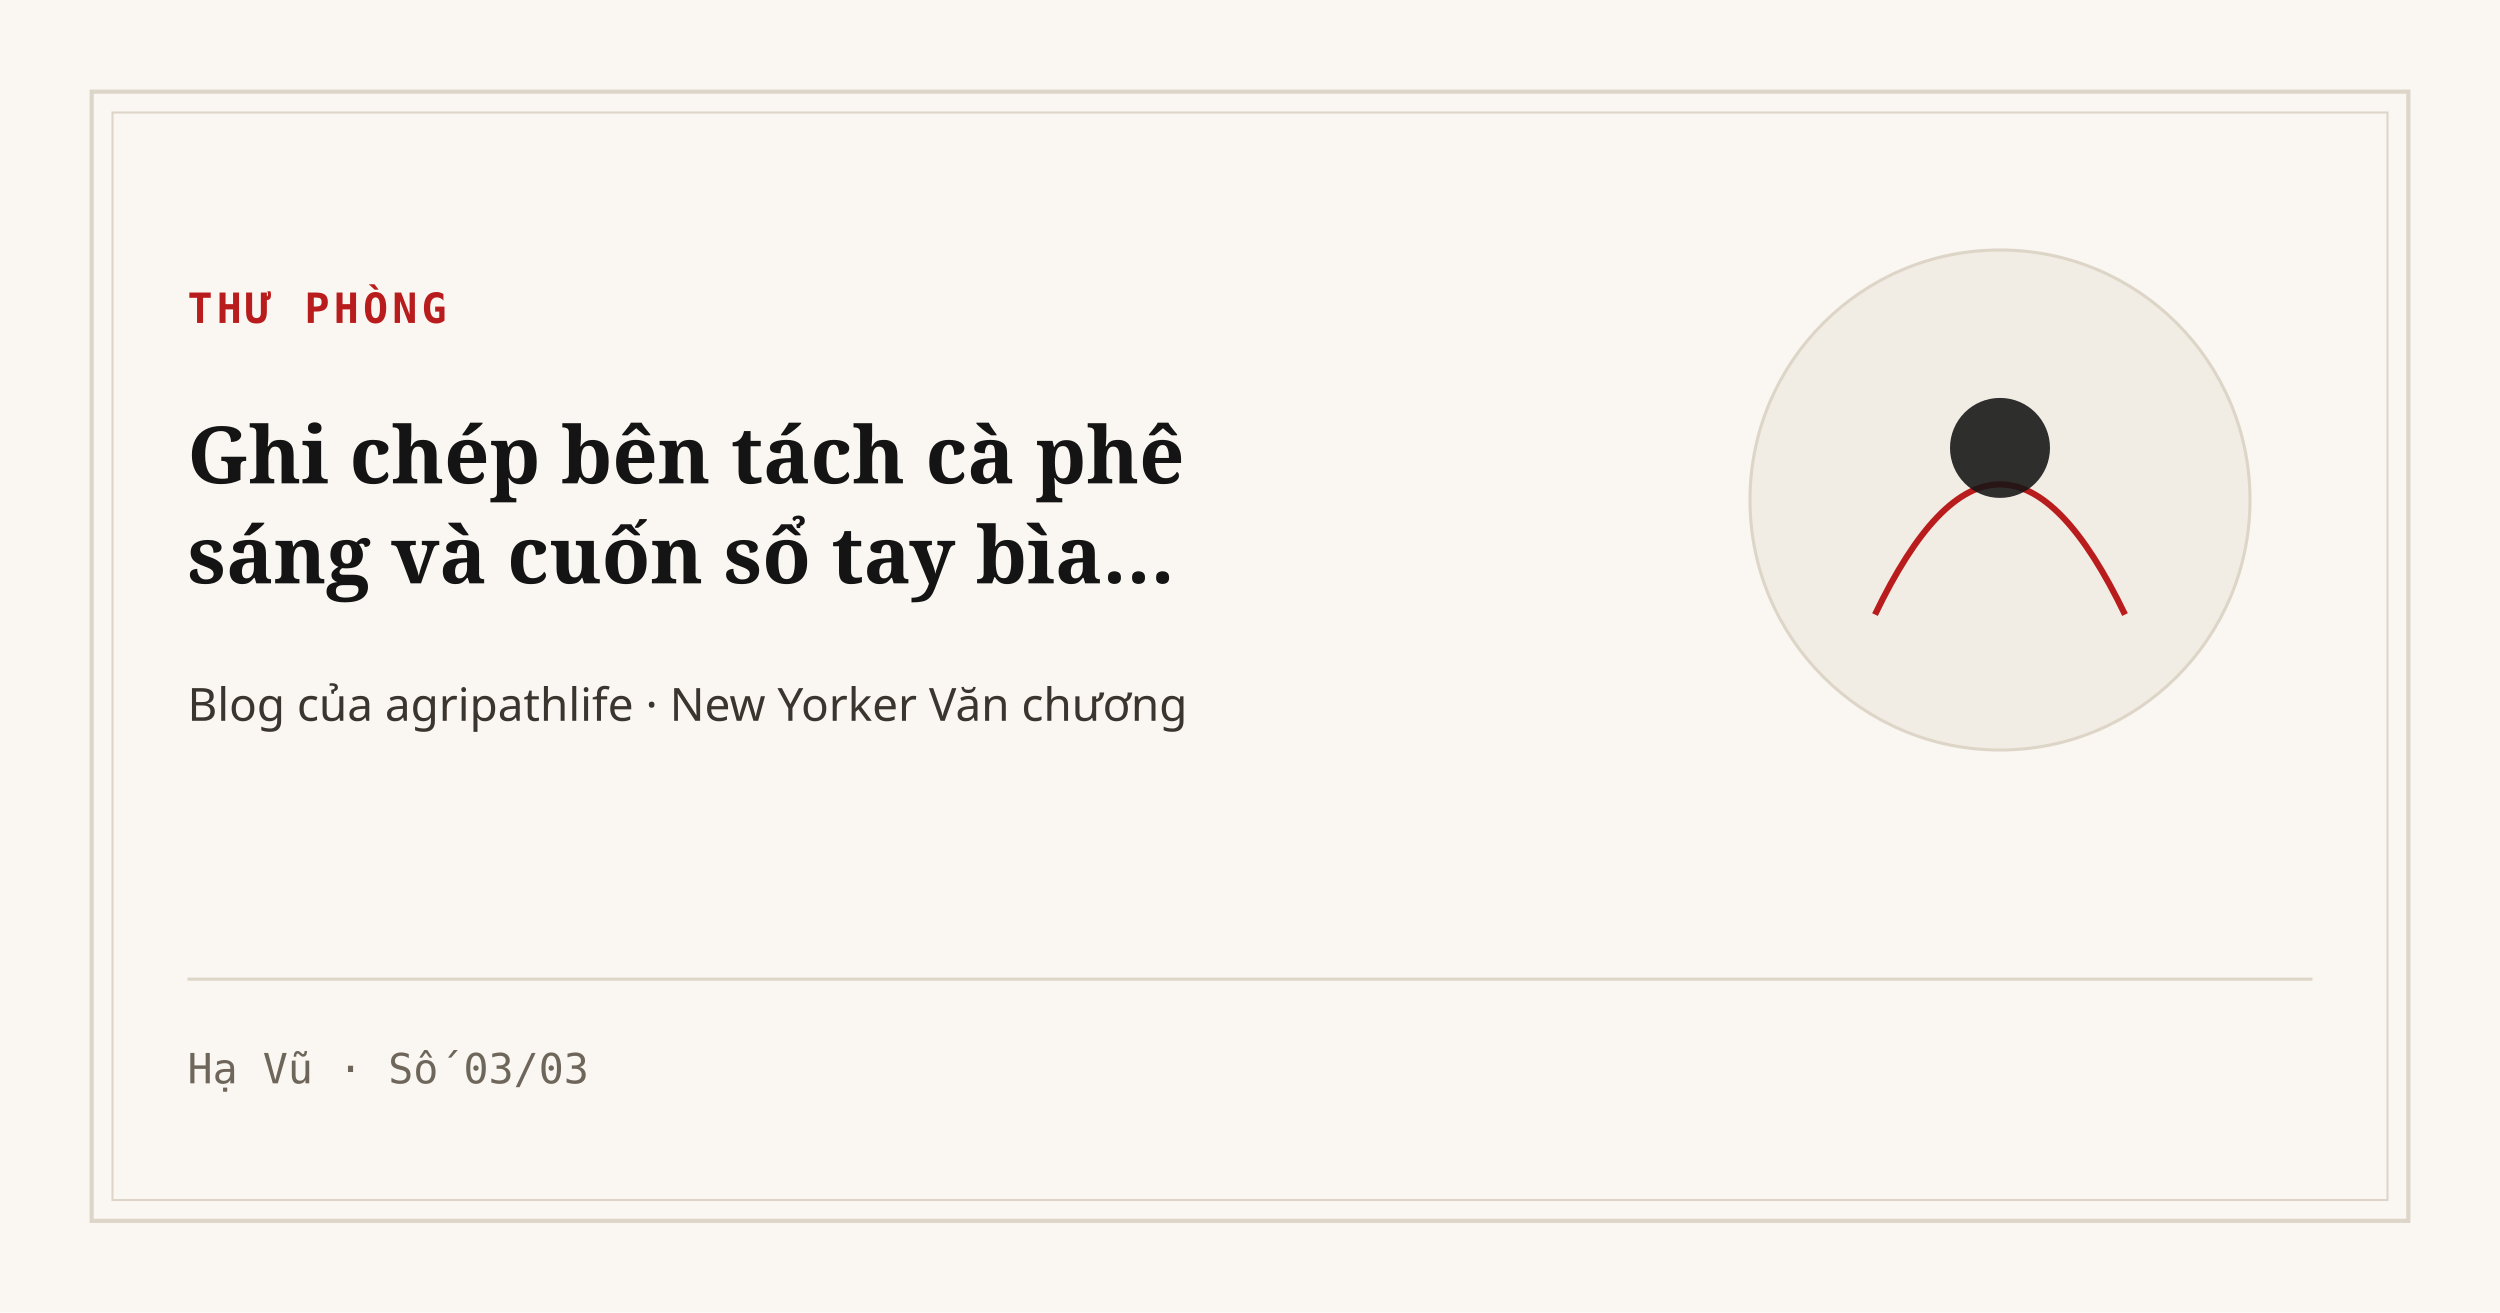
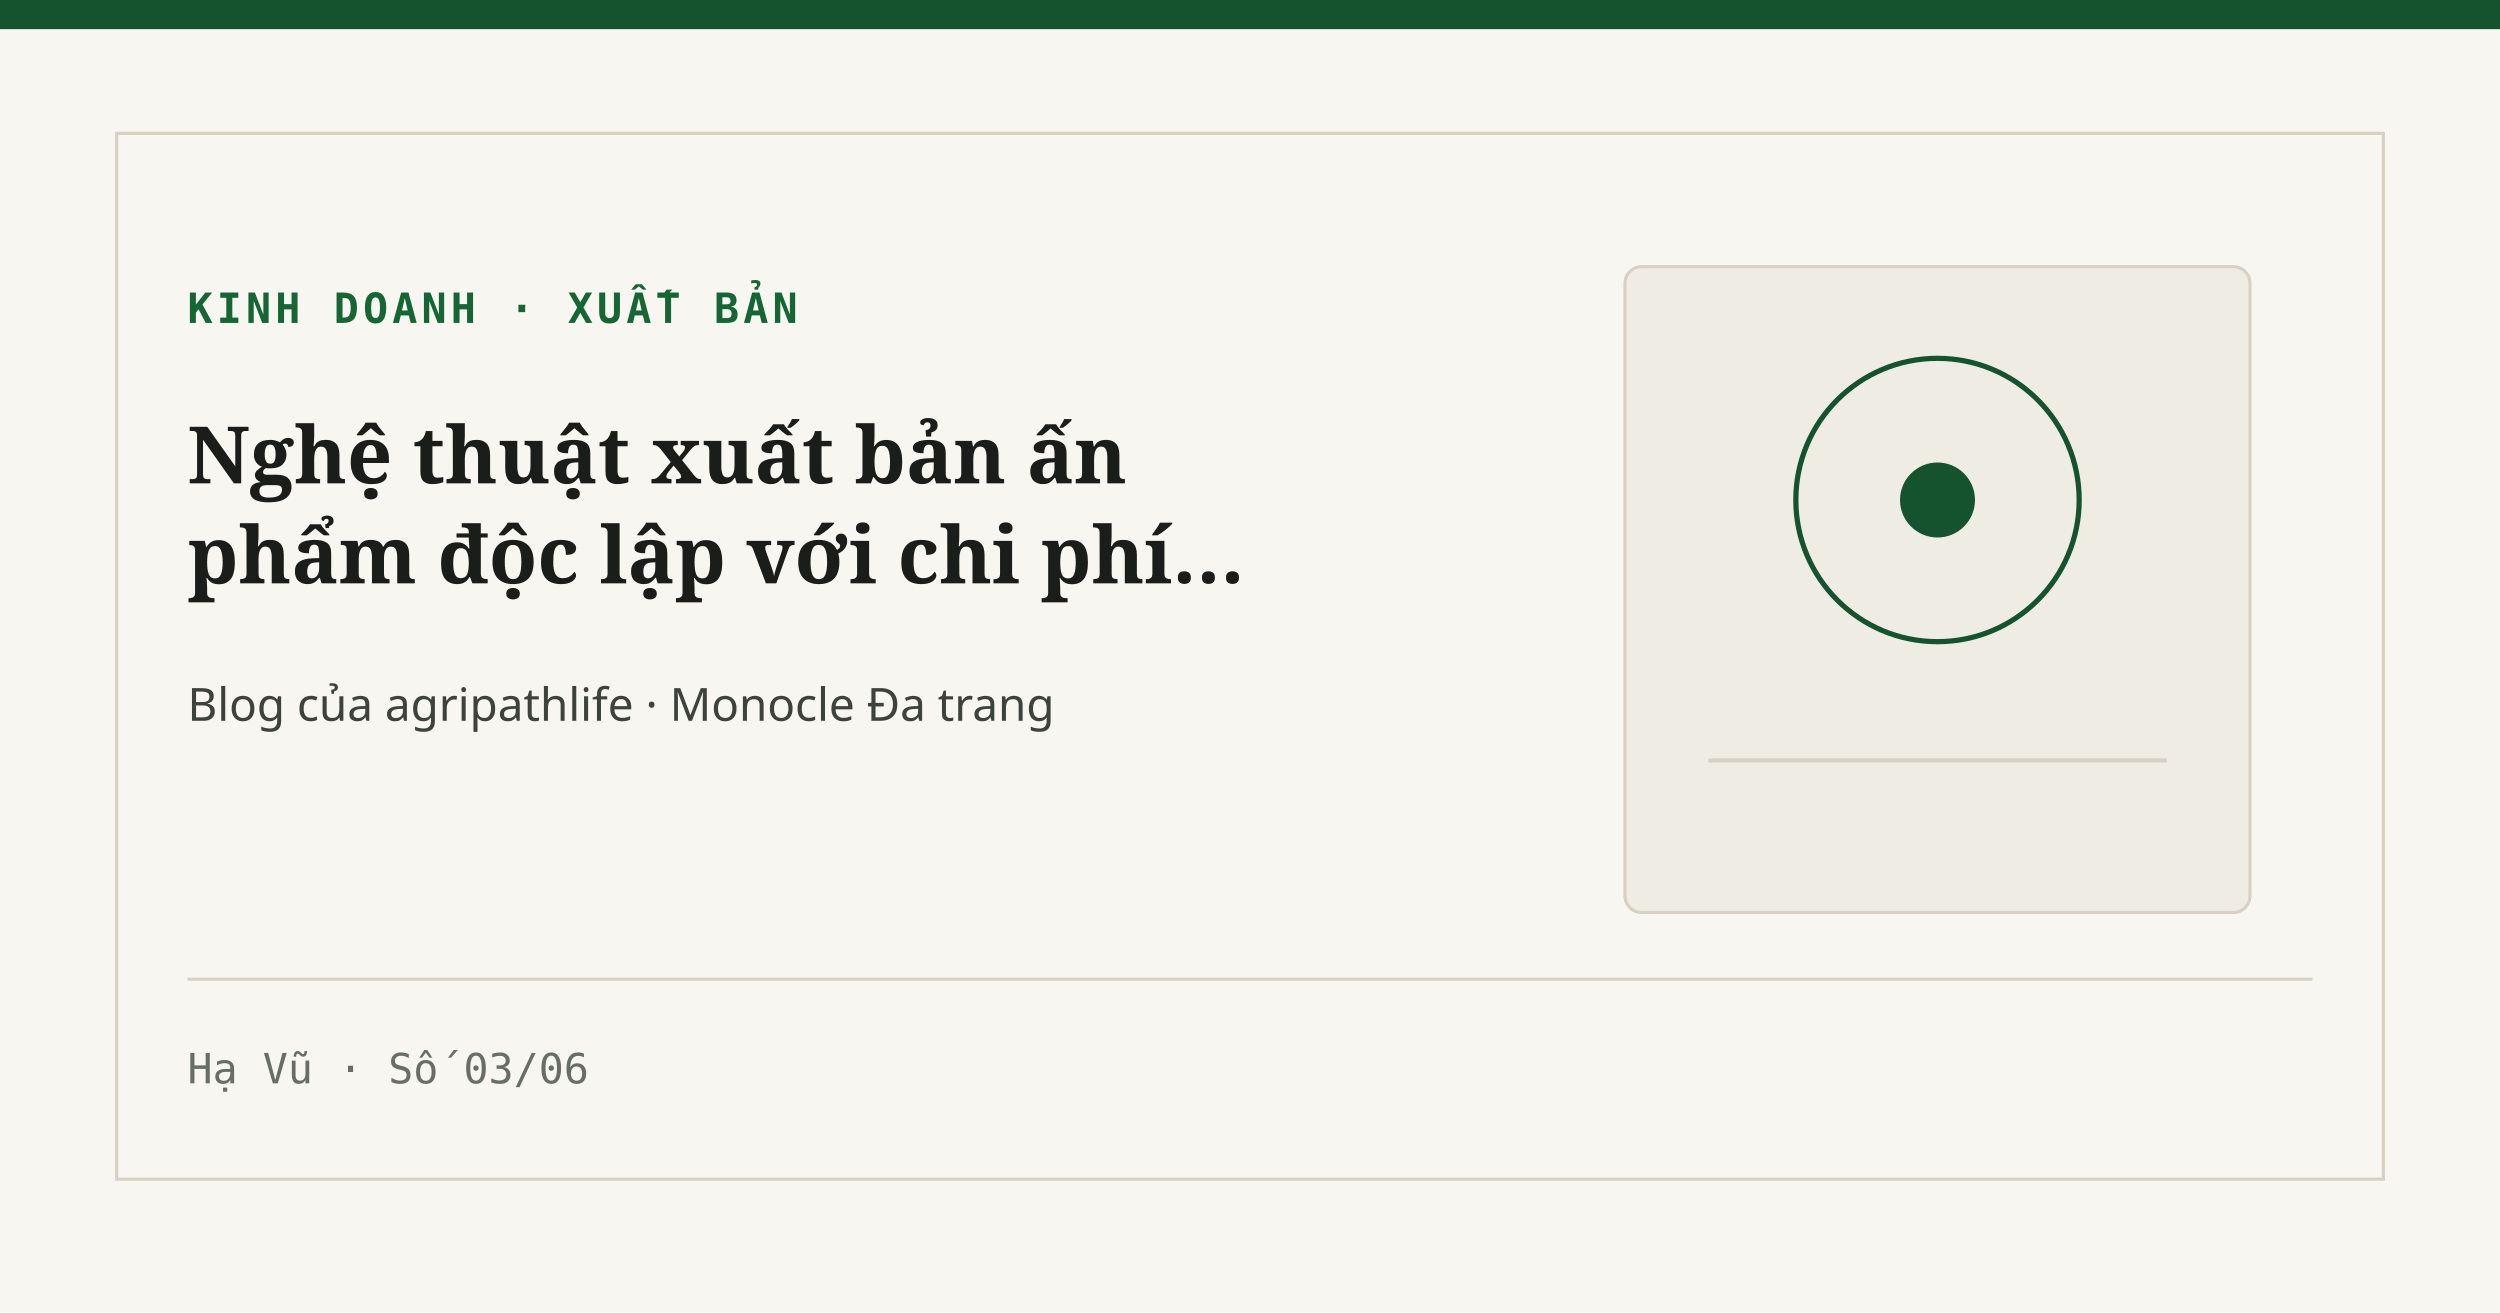
<svg xmlns="http://www.w3.org/2000/svg" width="1200" height="630" viewBox="0 0 1200 630" fill="none">
-   <rect width="1200" height="630" fill="#FAF7F2" />
-   <rect x="44" y="44" width="1112" height="542" fill="none" stroke="#DDD5C7" stroke-width="2" />
-   <rect x="54" y="54" width="1092" height="522" fill="none" stroke="#DDD5C7" stroke-width="1" />
-   <circle cx="960" cy="240" r="120" fill="#F2EDE4" stroke="#DDD5C7" stroke-width="1.5" />
-   <path d="M900 295 Q960 170 1020 295" fill="none" stroke="#B91C1C" stroke-width="3" />
-   <circle cx="960" cy="215" r="24" fill="#141414" opacity="0.88" />
-   <text x="90" y="155" font-family="monospace" font-size="20" font-weight="700" letter-spacing="2" fill="#B91C1C">THƯ PHÒNG</text>
-   <text x="90" y="232" font-family="Georgia, serif" font-weight="700" font-size="38" fill="#141414">
-     <tspan x="90" dy="0">Ghi chép bên tách cà phê</tspan>
-     <tspan x="90" dy="48">sáng và cuốn sổ tay bìa…</tspan>
+   <rect width="1200" height="630" fill="#F8F6F0" />
+   <rect x="0" y="0" width="1200" height="14" fill="#14532D" />
+   <rect x="56" y="64" width="1088" height="502" fill="none" stroke="#D7D0C3" stroke-width="1.5" />
+   <rect x="780" y="128" width="300" height="310" rx="8" fill="#EFECE3" stroke="#D7D0C3" stroke-width="1.5" />
+   <circle cx="930" cy="240" r="68" fill="none" stroke="#14532D" stroke-width="2.5" />
+   <circle cx="930" cy="240" r="18" fill="#14532D" />
+   <line x1="820" y1="365" x2="1040" y2="365" stroke="#D7D0C3" stroke-width="2" />
+   <text x="90" y="155" font-family="monospace" font-size="20" font-weight="700" letter-spacing="2" fill="#166534">KINH DOANH · XUẤT BẢN</text>
+   <text x="90" y="232" font-family="Georgia, serif" font-weight="700" font-size="38" fill="#1A1D1A">
+     <tspan x="90" dy="0">Nghệ thuật xuất bản ấn</tspan>
+     <tspan x="90" dy="48">phẩm độc lập với chi phí…</tspan>
  </text>
-   <text x="90" y="346" font-family="sans-serif" font-size="22" fill="#3A352E">Blog của agripathlife · New Yorker Văn chương</text>
-   <line x1="90" y1="470" x2="1110" y2="470" stroke="#DDD5C7" stroke-width="1.5" />
-   <text x="90" y="520" font-family="monospace" font-size="20" fill="#6E665A">Hạ Vũ · Số 03/03</text>
+   <text x="90" y="346" font-family="sans-serif" font-size="22" fill="#3D423D">Blog của agripathlife · Monocle Đa trang</text>
+   <line x1="90" y1="470" x2="1110" y2="470" stroke="#D7D0C3" stroke-width="1.5" />
+   <text x="90" y="520" font-family="monospace" font-size="20" fill="#676E66">Hạ Vũ · Số 03/06</text>
</svg>
